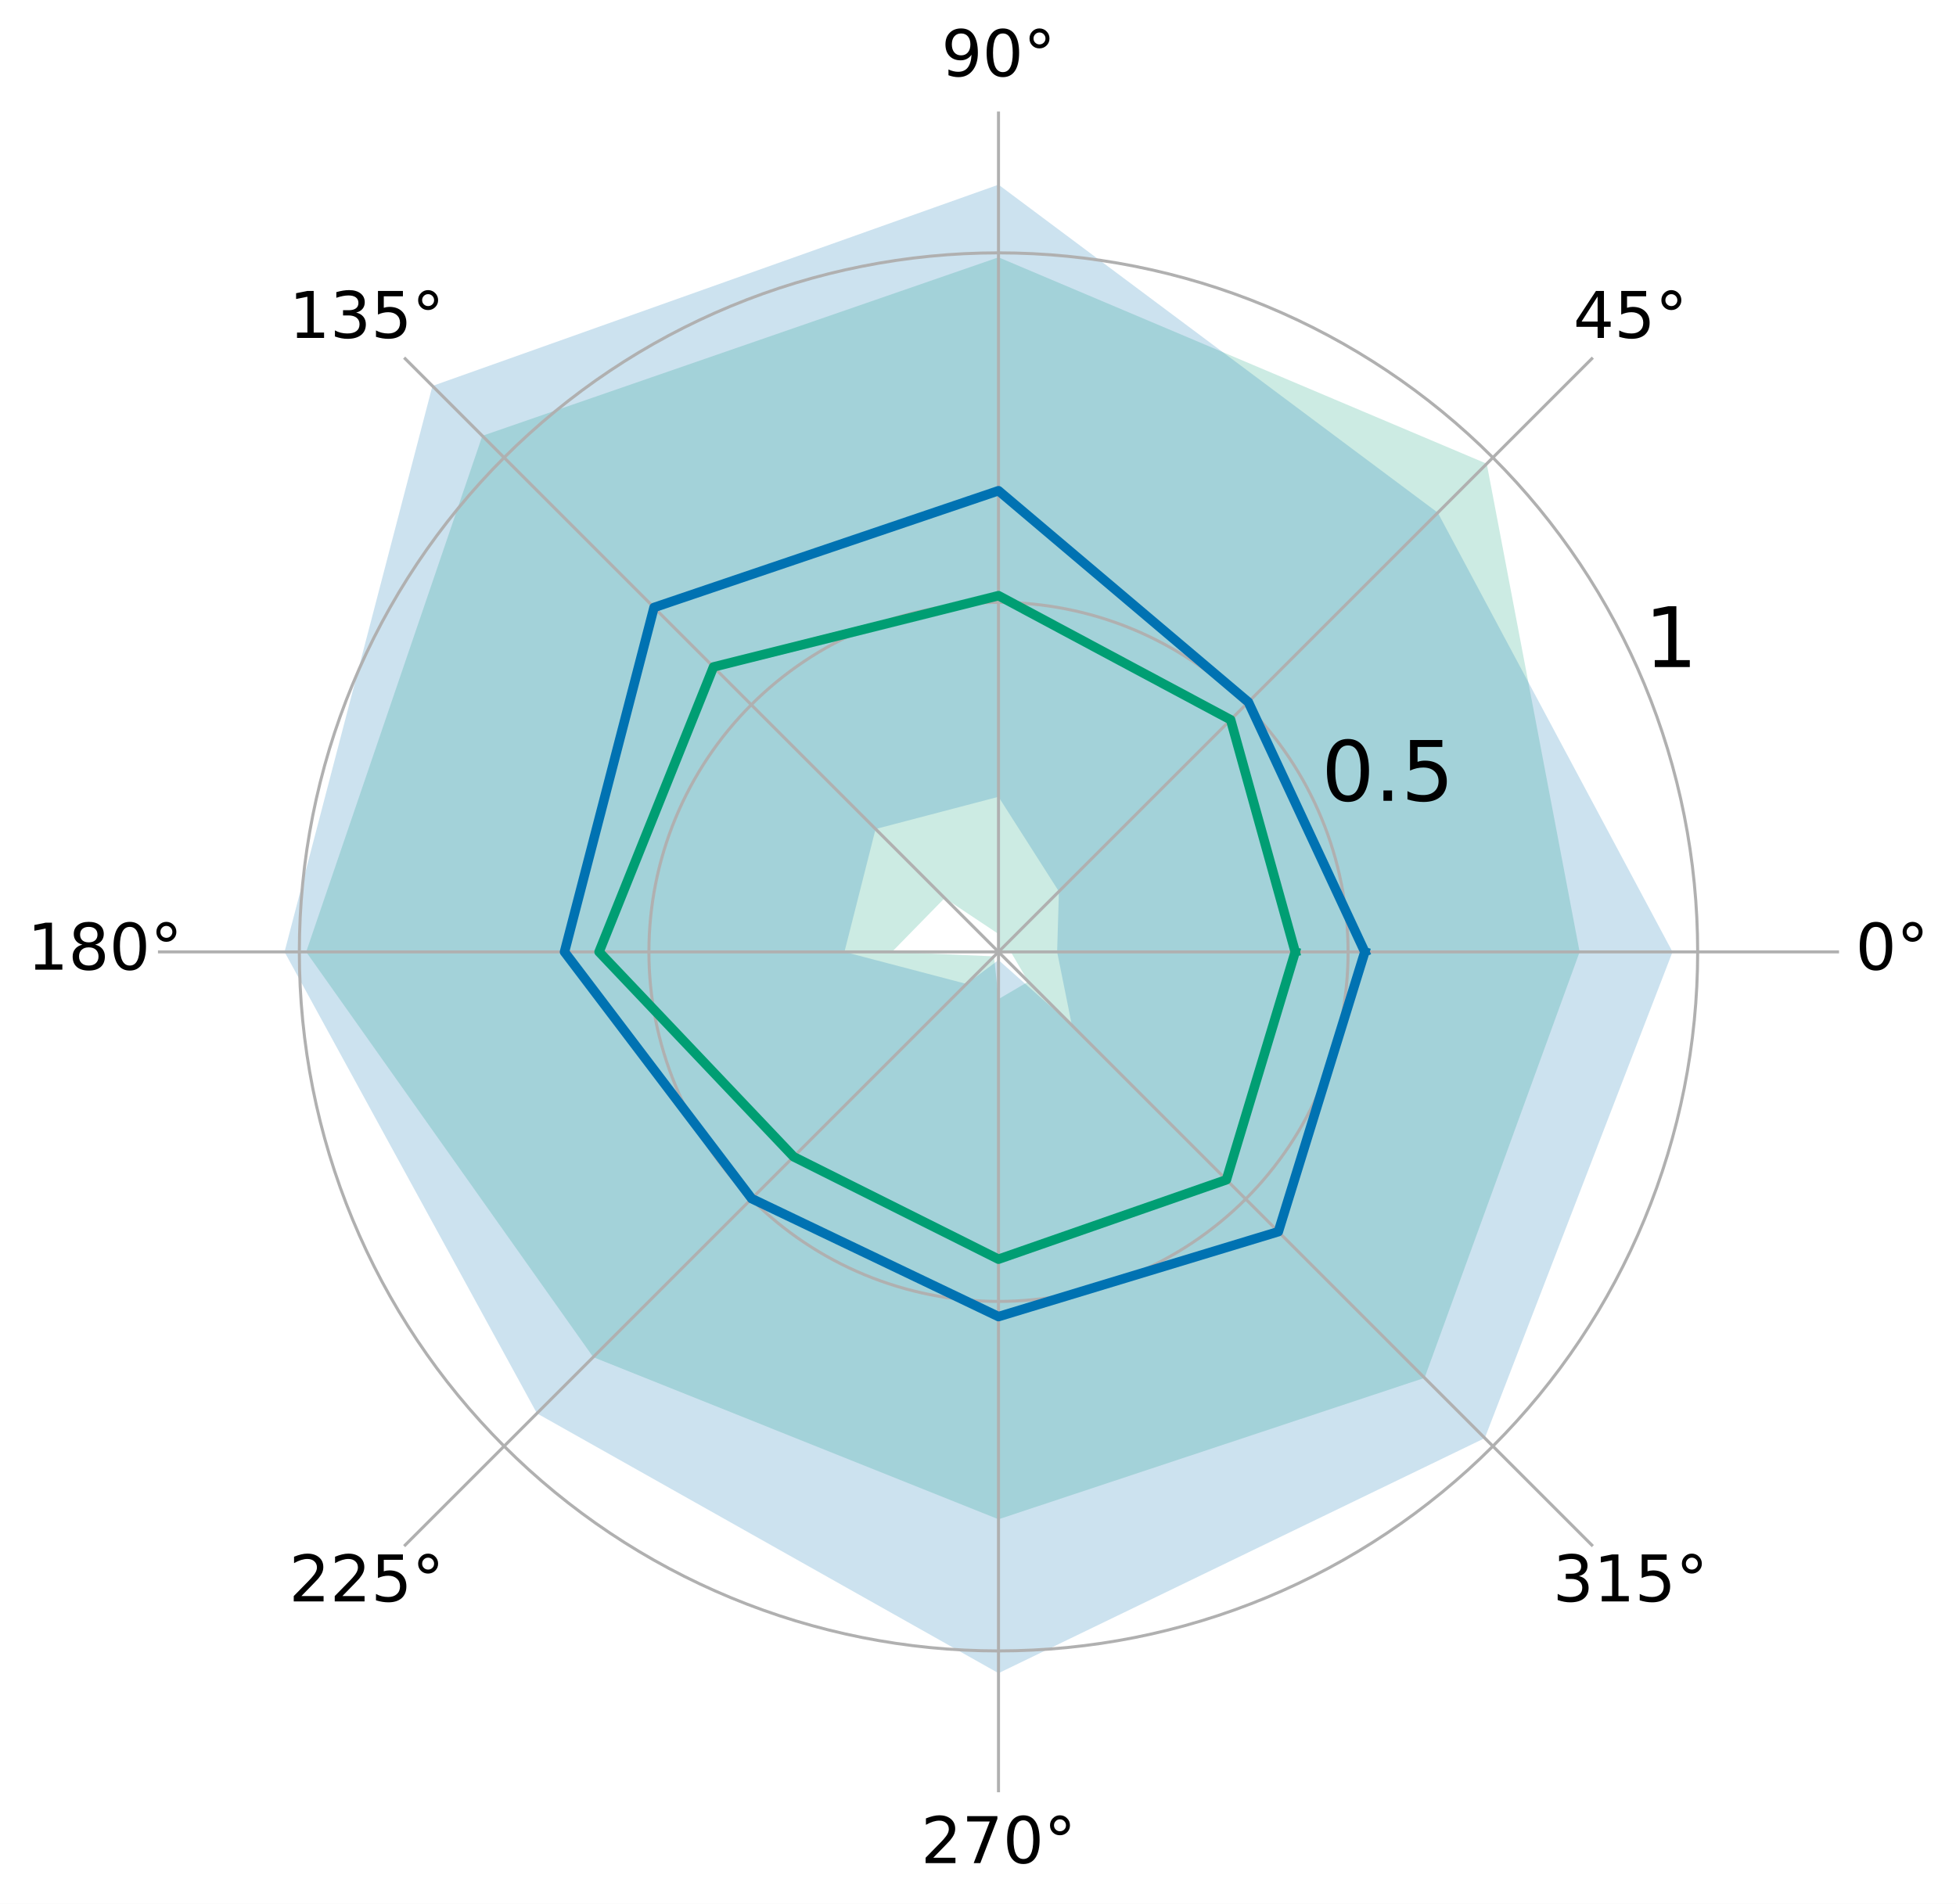
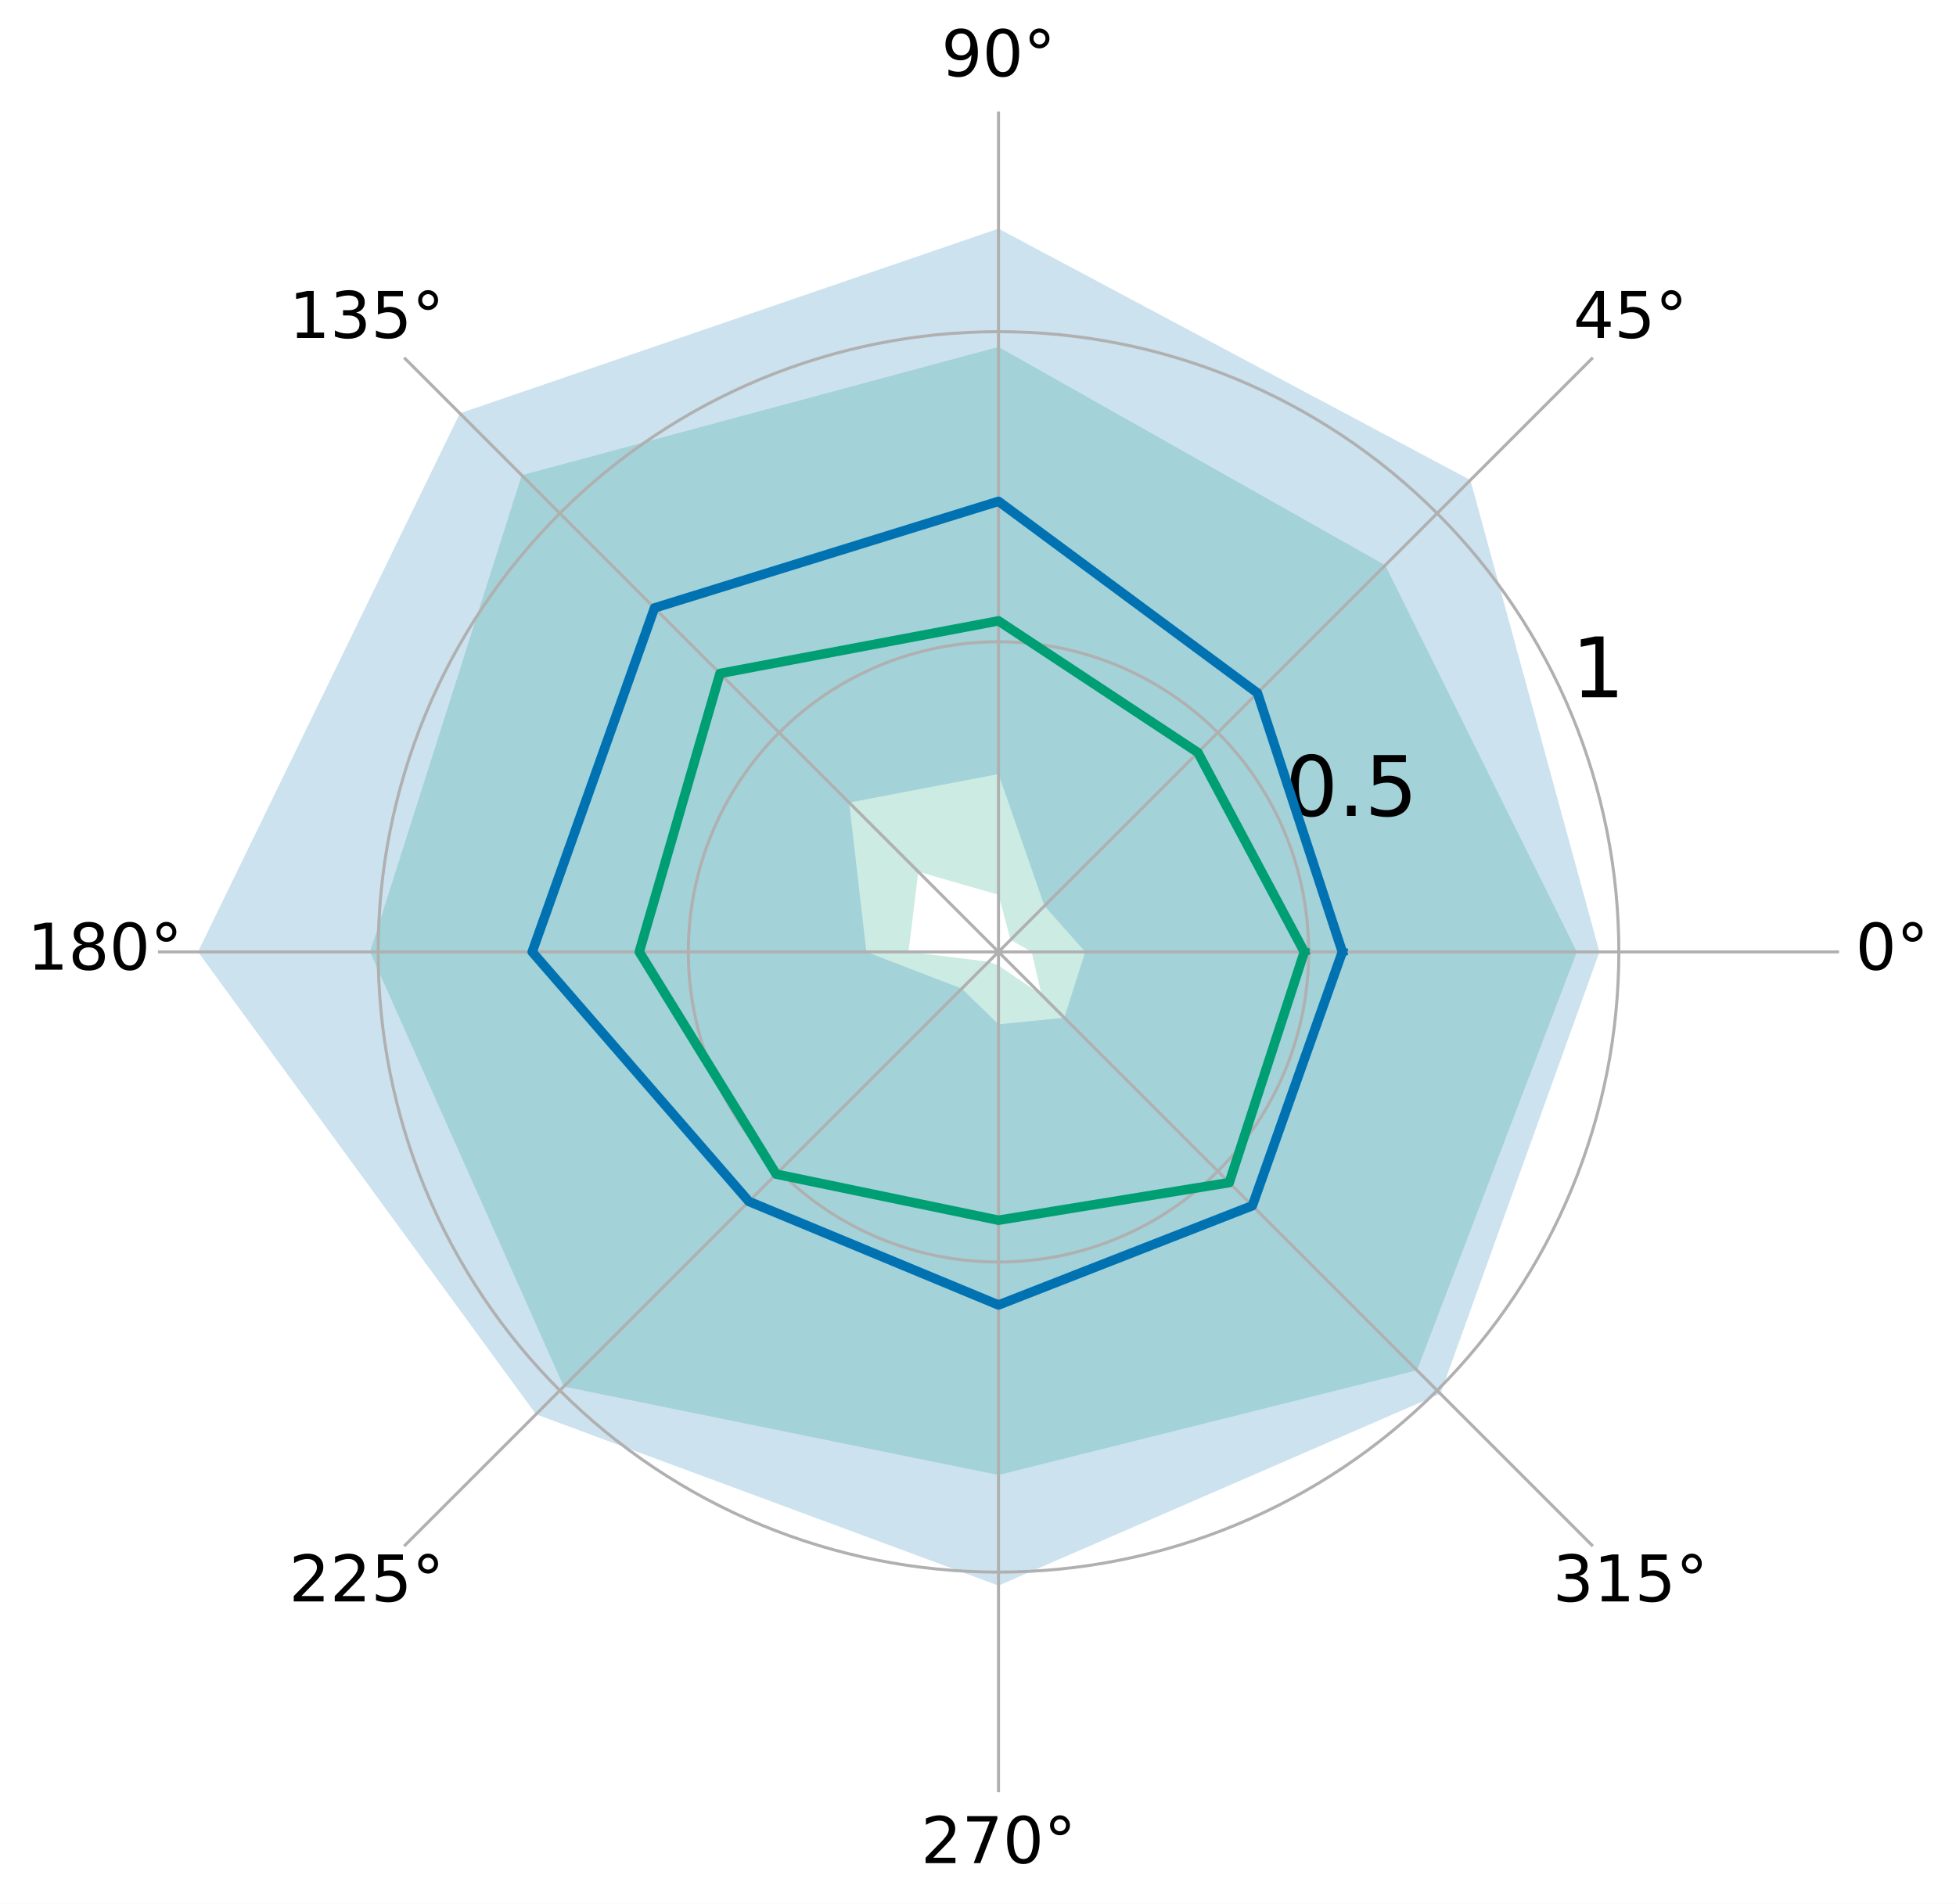
<svg xmlns="http://www.w3.org/2000/svg" xmlns:xlink="http://www.w3.org/1999/xlink" width="516.053pt" height="502.373pt" viewBox="0 0 516.053 502.373" version="1.1">
  <defs>
    <style type="text/css">*{stroke-linejoin: round; stroke-linecap: butt}</style>
  </defs>
  <g id="figure_1">
    <g id="patch_1">
      <path d="M 0 502.373  L 516.053 502.373  L 516.053 0  L 0 0  z " style="fill: #ffffff" />
    </g>
    <g id="axes_1">
      <g id="patch_2">
        <path d="M 485.194 251.186  C 485.194 222.065 479.458 193.227 468.314 166.323  C 457.17 139.418 440.834 114.97 420.242 94.378  C 399.651 73.787 375.203 57.451 348.298 46.307  C 321.394 35.163 292.556 29.426 263.434 29.426  C 234.313 29.426 205.475 35.163 178.57 46.307  C 151.666 57.451 127.218 73.787 106.626 94.378  C 86.035 114.97 69.699 139.418 58.555 166.323  C 47.411 193.227 41.674 222.065 41.674 251.186  C 41.674 280.308 47.411 309.146 58.555 336.05  C 69.699 362.955 86.035 387.403 106.626 407.994  C 127.218 428.586 151.666 444.922 178.57 456.066  C 205.475 467.21 234.313 472.946 263.434 472.946  C 292.556 472.946 321.394 467.21 348.298 456.066  C 375.203 444.922 399.651 428.586 420.242 407.994  C 440.834 387.403 457.17 362.955 468.314 336.05  C 479.458 309.146 485.194 280.308 485.194 251.186  M 263.434 251.186  C 263.434 251.186 263.434 251.186 263.434 251.186  C 263.434 251.186 263.434 251.186 263.434 251.186  C 263.434 251.186 263.434 251.186 263.434 251.186  C 263.434 251.186 263.434 251.186 263.434 251.186  C 263.434 251.186 263.434 251.186 263.434 251.186  C 263.434 251.186 263.434 251.186 263.434 251.186  C 263.434 251.186 263.434 251.186 263.434 251.186  C 263.434 251.186 263.434 251.186 263.434 251.186  C 263.434 251.186 263.434 251.186 263.434 251.186  C 263.434 251.186 263.434 251.186 263.434 251.186  C 263.434 251.186 263.434 251.186 263.434 251.186  C 263.434 251.186 263.434 251.186 263.434 251.186  C 263.434 251.186 263.434 251.186 263.434 251.186  C 263.434 251.186 263.434 251.186 263.434 251.186  C 263.434 251.186 263.434 251.186 263.434 251.186  C 263.434 251.186 263.434 251.186 263.434 251.186  z " style="fill: #ffffff" />
      </g>
      <g id="PolyCollection_1">
        <defs>
-           <path id="ma7c4793619" d="M 416.755 -251.186  L 266.672 -251.186  L 263.434 -251.186  L 263.434 -255.908  L 249.23 -265.391  L 235.33 -251.186  L 262.255 -250.007  L 263.434 -238.728  L 271.285 -243.336  L 266.672 -251.186  L 416.755 -251.186  L 416.755 -251.186  L 375.845 -138.776  L 263.434 -101.463  L 156.502 -144.254  L 80.778 -251.186  L 127.254 -387.367  L 263.434 -434.474  L 392.249 -380.001  L 416.755 -251.186  z " />
+           <path id="mc2dcecfe90" d="M 416.021 -251.186  L 272.205 -251.186  L 266.62 -254.372  L 263.434 -266.259  L 242.274 -272.346  L 239.687 -251.186  L 260.844 -248.596  L 263.434 -247.603  L 274.787 -239.834  L 272.205 -251.186  L 416.021 -251.186  L 416.021 -251.186  L 373.84 -140.781  L 263.434 -113.154  L 148.732 -136.484  L 97.629 -251.186  L 137.652 -376.968  L 263.434 -410.823  L 365.464 -353.216  L 416.021 -251.186  z " />
        </defs>
-         <g clip-path="url(#p74e0fbfd89)">
-           <use xlink:href="#ma7c4793619" x="0" y="502.373" style="fill: #009e73; fill-opacity: 0.2" />
+         <g clip-path="url(#p3ddc813a35)">
+           <use xlink:href="#mc2dcecfe90" x="0" y="502.373" style="fill: #009e73; fill-opacity: 0.2" />
        </g>
      </g>
      <g id="PolyCollection_2">
        <defs>
-           <path id="m0c79139e59" d="M 441.264 -251.186  L 278.904 -251.186  L 279.373 -267.125  L 263.434 -292.114  L 231.009 -283.612  L 222.794 -251.186  L 254.986 -242.738  L 263.434 -249.039  L 282.795 -231.825  L 278.904 -251.186  L 441.264 -251.186  L 441.264 -251.186  L 391.736 -122.885  L 263.434 -60.855  L 141.659 -129.411  L 75.068 -251.186  L 114.093 -400.527  L 263.434 -453.644  L 379.331 -367.083  L 441.264 -251.186  z " />
+           <path id="m23a2fb9bd4" d="M 421.981 -251.186  L 286.321 -251.186  L 275.562 -263.314  L 263.434 -298.117  L 224.031 -290.59  L 228.581 -251.186  L 253.743 -241.495  L 263.434 -232.066  L 280.797 -233.824  L 286.321 -251.186  L 421.981 -251.186  L 421.981 -251.186  L 380.025 -134.596  L 263.434 -83.961  L 141.412 -129.164  L 52.234 -251.186  L 121.321 -393.3  L 263.434 -442.044  L 387.938 -375.69  L 421.981 -251.186  z " />
        </defs>
-         <g clip-path="url(#p74e0fbfd89)">
-           <use xlink:href="#m0c79139e59" x="0" y="502.373" style="fill: #0072b2; fill-opacity: 0.2" />
+         <g clip-path="url(#p3ddc813a35)">
+           <use xlink:href="#m23a2fb9bd4" x="0" y="502.373" style="fill: #0072b2; fill-opacity: 0.2" />
        </g>
      </g>
      <g id="matplotlib.axis_1">
        <g id="xtick_1">
          <g id="line2d_1">
-             <path d="M 263.434 251.186  L 485.194 251.186  " clip-path="url(#p74e0fbfd89)" style="fill: none; stroke: #b0b0b0; stroke-width: 0.8; stroke-linecap: square" />
+             <path d="M 263.434 251.186  L 485.194 251.186  " clip-path="url(#p3ddc813a35)" style="fill: none; stroke: #b0b0b0; stroke-width: 0.8; stroke-linecap: square" />
          </g>
          <g id="text_1">
            <g transform="translate(489.5362 255.8773) scale(0.17 -0.17)">
              <defs>
                <path id="DejaVuSans-30" d="M 2034 4250  Q 1547 4250 1301 3770  Q 1056 3291 1056 2328  Q 1056 1369 1301 889  Q 1547 409 2034 409  Q 2525 409 2770 889  Q 3016 1369 3016 2328  Q 3016 3291 2770 3770  Q 2525 4250 2034 4250  z M 2034 4750  Q 2819 4750 3233 4129  Q 3647 3509 3647 2328  Q 3647 1150 3233 529  Q 2819 -91 2034 -91  Q 1250 -91 836 529  Q 422 1150 422 2328  Q 422 3509 836 4129  Q 1250 4750 2034 4750  z " transform="scale(0.015625)" />
                <path id="DejaVuSans-b0" d="M 1600 4347  Q 1350 4347 1178 4173  Q 1006 4000 1006 3750  Q 1006 3503 1178 3333  Q 1350 3163 1600 3163  Q 1850 3163 2022 3333  Q 2194 3503 2194 3750  Q 2194 3997 2020 4172  Q 1847 4347 1600 4347  z M 1600 4750  Q 1800 4750 1984 4673  Q 2169 4597 2303 4453  Q 2447 4313 2519 4134  Q 2591 3956 2591 3750  Q 2591 3338 2302 3052  Q 2013 2766 1594 2766  Q 1172 2766 890 3047  Q 609 3328 609 3750  Q 609 4169 896 4459  Q 1184 4750 1600 4750  z " transform="scale(0.015625)" />
              </defs>
              <use xlink:href="#DejaVuSans-30" />
              <use xlink:href="#DejaVuSans-b0" x="63.623" />
            </g>
          </g>
        </g>
        <g id="xtick_2">
          <g id="line2d_2">
-             <path d="M 263.434 251.186  L 420.242 94.378  " clip-path="url(#p74e0fbfd89)" style="fill: none; stroke: #b0b0b0; stroke-width: 0.8; stroke-linecap: square" />
+             <path d="M 263.434 251.186  L 420.242 94.378  " clip-path="url(#p3ddc813a35)" style="fill: none; stroke: #b0b0b0; stroke-width: 0.8; stroke-linecap: square" />
          </g>
          <g id="text_2">
            <g transform="translate(415.0756 89.16985) scale(0.17 -0.17)">
              <defs>
                <path id="DejaVuSans-34" d="M 2419 4116  L 825 1625  L 2419 1625  L 2419 4116  z M 2253 4666  L 3047 4666  L 3047 1625  L 3713 1625  L 3713 1100  L 3047 1100  L 3047 0  L 2419 0  L 2419 1100  L 313 1100  L 313 1709  L 2253 4666  z " transform="scale(0.015625)" />
                <path id="DejaVuSans-35" d="M 691 4666  L 3169 4666  L 3169 4134  L 1269 4134  L 1269 2991  Q 1406 3038 1543 3061  Q 1681 3084 1819 3084  Q 2600 3084 3056 2656  Q 3513 2228 3513 1497  Q 3513 744 3044 326  Q 2575 -91 1722 -91  Q 1428 -91 1123 -41  Q 819 9 494 109  L 494 744  Q 775 591 1075 516  Q 1375 441 1709 441  Q 2250 441 2565 725  Q 2881 1009 2881 1497  Q 2881 1984 2565 2268  Q 2250 2553 1709 2553  Q 1456 2553 1204 2497  Q 953 2441 691 2322  L 691 4666  z " transform="scale(0.015625)" />
              </defs>
              <use xlink:href="#DejaVuSans-34" />
              <use xlink:href="#DejaVuSans-35" x="63.623" />
              <use xlink:href="#DejaVuSans-b0" x="127.246" />
            </g>
          </g>
        </g>
        <g id="xtick_3">
          <g id="line2d_3">
-             <path d="M 263.434 251.186  L 263.434 29.426  " clip-path="url(#p74e0fbfd89)" style="fill: none; stroke: #b0b0b0; stroke-width: 0.8; stroke-linecap: square" />
+             <path d="M 263.434 251.186  L 263.434 29.426  " clip-path="url(#p3ddc813a35)" style="fill: none; stroke: #b0b0b0; stroke-width: 0.8; stroke-linecap: square" />
          </g>
          <g id="text_3">
            <g transform="translate(248.3681 20.11734) scale(0.17 -0.17)">
              <defs>
                <path id="DejaVuSans-39" d="M 703 97  L 703 672  Q 941 559 1184 500  Q 1428 441 1663 441  Q 2288 441 2617 861  Q 2947 1281 2994 2138  Q 2813 1869 2534 1725  Q 2256 1581 1919 1581  Q 1219 1581 811 2004  Q 403 2428 403 3163  Q 403 3881 828 4315  Q 1253 4750 1959 4750  Q 2769 4750 3195 4129  Q 3622 3509 3622 2328  Q 3622 1225 3098 567  Q 2575 -91 1691 -91  Q 1453 -91 1209 -44  Q 966 3 703 97  z M 1959 2075  Q 2384 2075 2632 2365  Q 2881 2656 2881 3163  Q 2881 3666 2632 3958  Q 2384 4250 1959 4250  Q 1534 4250 1286 3958  Q 1038 3666 1038 3163  Q 1038 2656 1286 2365  Q 1534 2075 1959 2075  z " transform="scale(0.015625)" />
              </defs>
              <use xlink:href="#DejaVuSans-39" />
              <use xlink:href="#DejaVuSans-30" x="63.623" />
              <use xlink:href="#DejaVuSans-b0" x="127.246" />
            </g>
          </g>
        </g>
        <g id="xtick_4">
          <g id="line2d_4">
-             <path d="M 263.434 251.186  L 106.626 94.378  " clip-path="url(#p74e0fbfd89)" style="fill: none; stroke: #b0b0b0; stroke-width: 0.8; stroke-linecap: square" />
+             <path d="M 263.434 251.186  L 106.626 94.378  " clip-path="url(#p3ddc813a35)" style="fill: none; stroke: #b0b0b0; stroke-width: 0.8; stroke-linecap: square" />
          </g>
          <g id="text_4">
            <g transform="translate(76.2525 89.16985) scale(0.17 -0.17)">
              <defs>
                <path id="DejaVuSans-31" d="M 794 531  L 1825 531  L 1825 4091  L 703 3866  L 703 4441  L 1819 4666  L 2450 4666  L 2450 531  L 3481 531  L 3481 0  L 794 0  L 794 531  z " transform="scale(0.015625)" />
                <path id="DejaVuSans-33" d="M 2597 2516  Q 3050 2419 3304 2112  Q 3559 1806 3559 1356  Q 3559 666 3084 287  Q 2609 -91 1734 -91  Q 1441 -91 1130 -33  Q 819 25 488 141  L 488 750  Q 750 597 1062 519  Q 1375 441 1716 441  Q 2309 441 2620 675  Q 2931 909 2931 1356  Q 2931 1769 2642 2001  Q 2353 2234 1838 2234  L 1294 2234  L 1294 2753  L 1863 2753  Q 2328 2753 2575 2939  Q 2822 3125 2822 3475  Q 2822 3834 2567 4026  Q 2313 4219 1838 4219  Q 1578 4219 1281 4162  Q 984 4106 628 3988  L 628 4550  Q 988 4650 1302 4700  Q 1616 4750 1894 4750  Q 2613 4750 3031 4423  Q 3450 4097 3450 3541  Q 3450 3153 3228 2886  Q 3006 2619 2597 2516  z " transform="scale(0.015625)" />
              </defs>
              <use xlink:href="#DejaVuSans-31" />
              <use xlink:href="#DejaVuSans-33" x="63.623" />
              <use xlink:href="#DejaVuSans-35" x="127.246" />
              <use xlink:href="#DejaVuSans-b0" x="190.869" />
            </g>
          </g>
        </g>
        <g id="xtick_5">
          <g id="line2d_5">
-             <path d="M 263.434 251.186  L 41.674 251.186  " clip-path="url(#p74e0fbfd89)" style="fill: none; stroke: #b0b0b0; stroke-width: 0.8; stroke-linecap: square" />
+             <path d="M 263.434 251.186  L 41.674 251.186  " clip-path="url(#p3ddc813a35)" style="fill: none; stroke: #b0b0b0; stroke-width: 0.8; stroke-linecap: square" />
          </g>
          <g id="text_5">
            <g transform="translate(7.2 255.8773) scale(0.17 -0.17)">
              <defs>
                <path id="DejaVuSans-38" d="M 2034 2216  Q 1584 2216 1326 1975  Q 1069 1734 1069 1313  Q 1069 891 1326 650  Q 1584 409 2034 409  Q 2484 409 2743 651  Q 3003 894 3003 1313  Q 3003 1734 2745 1975  Q 2488 2216 2034 2216  z M 1403 2484  Q 997 2584 770 2862  Q 544 3141 544 3541  Q 544 4100 942 4425  Q 1341 4750 2034 4750  Q 2731 4750 3128 4425  Q 3525 4100 3525 3541  Q 3525 3141 3298 2862  Q 3072 2584 2669 2484  Q 3125 2378 3379 2068  Q 3634 1759 3634 1313  Q 3634 634 3220 271  Q 2806 -91 2034 -91  Q 1263 -91 848 271  Q 434 634 434 1313  Q 434 1759 690 2068  Q 947 2378 1403 2484  z M 1172 3481  Q 1172 3119 1398 2916  Q 1625 2713 2034 2713  Q 2441 2713 2670 2916  Q 2900 3119 2900 3481  Q 2900 3844 2670 4047  Q 2441 4250 2034 4250  Q 1625 4250 1398 4047  Q 1172 3844 1172 3481  z " transform="scale(0.015625)" />
              </defs>
              <use xlink:href="#DejaVuSans-31" />
              <use xlink:href="#DejaVuSans-38" x="63.623" />
              <use xlink:href="#DejaVuSans-30" x="127.246" />
              <use xlink:href="#DejaVuSans-b0" x="190.869" />
            </g>
          </g>
        </g>
        <g id="xtick_6">
          <g id="line2d_6">
-             <path d="M 263.434 251.186  L 106.626 407.994  " clip-path="url(#p74e0fbfd89)" style="fill: none; stroke: #b0b0b0; stroke-width: 0.8; stroke-linecap: square" />
+             <path d="M 263.434 251.186  L 106.626 407.994  " clip-path="url(#p3ddc813a35)" style="fill: none; stroke: #b0b0b0; stroke-width: 0.8; stroke-linecap: square" />
          </g>
          <g id="text_6">
            <g transform="translate(76.2525 422.5848) scale(0.17 -0.17)">
              <defs>
                <path id="DejaVuSans-32" d="M 1228 531  L 3431 531  L 3431 0  L 469 0  L 469 531  Q 828 903 1448 1529  Q 2069 2156 2228 2338  Q 2531 2678 2651 2914  Q 2772 3150 2772 3378  Q 2772 3750 2511 3984  Q 2250 4219 1831 4219  Q 1534 4219 1204 4116  Q 875 4013 500 3803  L 500 4441  Q 881 4594 1212 4672  Q 1544 4750 1819 4750  Q 2544 4750 2975 4387  Q 3406 4025 3406 3419  Q 3406 3131 3298 2873  Q 3191 2616 2906 2266  Q 2828 2175 2409 1742  Q 1991 1309 1228 531  z " transform="scale(0.015625)" />
              </defs>
              <use xlink:href="#DejaVuSans-32" />
              <use xlink:href="#DejaVuSans-32" x="63.623" />
              <use xlink:href="#DejaVuSans-35" x="127.246" />
              <use xlink:href="#DejaVuSans-b0" x="190.869" />
            </g>
          </g>
        </g>
        <g id="xtick_7">
          <g id="line2d_7">
-             <path d="M 263.434 251.186  L 263.434 472.946  " clip-path="url(#p74e0fbfd89)" style="fill: none; stroke: #b0b0b0; stroke-width: 0.8; stroke-linecap: square" />
+             <path d="M 263.434 251.186  L 263.434 472.946  " clip-path="url(#p3ddc813a35)" style="fill: none; stroke: #b0b0b0; stroke-width: 0.8; stroke-linecap: square" />
          </g>
          <g id="text_7">
            <g transform="translate(242.96 491.6373) scale(0.17 -0.17)">
              <defs>
                <path id="DejaVuSans-37" d="M 525 4666  L 3525 4666  L 3525 4397  L 1831 0  L 1172 0  L 2766 4134  L 525 4134  L 525 4666  z " transform="scale(0.015625)" />
              </defs>
              <use xlink:href="#DejaVuSans-32" />
              <use xlink:href="#DejaVuSans-37" x="63.623" />
              <use xlink:href="#DejaVuSans-30" x="127.246" />
              <use xlink:href="#DejaVuSans-b0" x="190.869" />
            </g>
          </g>
        </g>
        <g id="xtick_8">
          <g id="line2d_8">
-             <path d="M 263.434 251.186  L 420.242 407.994  " clip-path="url(#p74e0fbfd89)" style="fill: none; stroke: #b0b0b0; stroke-width: 0.8; stroke-linecap: square" />
+             <path d="M 263.434 251.186  L 420.242 407.994  " clip-path="url(#p3ddc813a35)" style="fill: none; stroke: #b0b0b0; stroke-width: 0.8; stroke-linecap: square" />
          </g>
          <g id="text_8">
            <g transform="translate(409.6675 422.5848) scale(0.17 -0.17)">
              <use xlink:href="#DejaVuSans-33" />
              <use xlink:href="#DejaVuSans-31" x="63.623" />
              <use xlink:href="#DejaVuSans-35" x="127.246" />
              <use xlink:href="#DejaVuSans-b0" x="190.869" />
            </g>
          </g>
        </g>
      </g>
      <g id="matplotlib.axis_2">
        <g id="ytick_1">
          <g id="line2d_9">
-             <path d="M 355.665 251.186  C 355.665 239.075 353.279 227.081 348.644 215.891  C 344.01 204.702 337.216 194.534 328.651 185.969  C 320.087 177.405 309.919 170.611 298.73 165.976  C 287.54 161.341 275.546 158.956 263.434 158.956  C 251.323 158.956 239.329 161.341 228.139 165.976  C 216.95 170.611 206.782 177.405 198.217 185.969  C 189.653 194.534 182.859 204.702 178.224 215.891  C 173.589 227.081 171.204 239.075 171.204 251.186  C 171.204 263.298 173.589 275.292 178.224 286.482  C 182.859 297.671 189.653 307.839 198.217 316.403  C 206.782 324.968 216.95 331.762 228.139 336.396  C 239.329 341.031 251.323 343.417 263.434 343.417  C 275.546 343.417 287.54 341.031 298.73 336.396  C 309.919 331.762 320.087 324.968 328.651 316.403  C 337.216 307.839 344.01 297.671 348.644 286.482  C 353.279 275.292 355.665 263.298 355.665 251.186  " clip-path="url(#p74e0fbfd89)" style="fill: none; stroke: #b0b0b0; stroke-width: 0.8; stroke-linecap: square" />
+             <path d="M 345.266 251.186  C 345.266 240.44 343.149 229.799 339.037 219.871  C 334.925 209.943 328.897 200.921 321.298 193.323  C 313.7 185.724 304.678 179.696 294.75 175.584  C 284.822 171.471 274.18 169.355 263.434 169.355  C 252.688 169.355 242.047 171.471 232.119 175.584  C 222.191 179.696 213.169 185.724 205.571 193.323  C 197.972 200.921 191.944 209.943 187.832 219.871  C 183.719 229.799 181.603 240.44 181.603 251.186  C 181.603 261.932 183.719 272.574 187.832 282.502  C 191.944 292.43 197.972 301.452 205.571 309.05  C 213.169 316.649 222.191 322.677 232.119 326.789  C 242.047 330.901 252.688 333.018 263.434 333.018  C 274.18 333.018 284.822 330.901 294.75 326.789  C 304.678 322.677 313.7 316.649 321.298 309.05  C 328.897 301.452 334.925 292.43 339.037 282.502  C 343.149 272.574 345.266 261.932 345.266 251.186  " clip-path="url(#p3ddc813a35)" style="fill: none; stroke: #b0b0b0; stroke-width: 0.8; stroke-linecap: square" />
          </g>
          <g id="text_9">
-             <g transform="translate(348.6444 211.3159) scale(0.22 -0.22)">
+             <g transform="translate(339.037 215.2955) scale(0.22 -0.22)">
              <defs>
                <path id="DejaVuSans-2e" d="M 684 794  L 1344 794  L 1344 0  L 684 0  L 684 794  z " transform="scale(0.015625)" />
              </defs>
              <use xlink:href="#DejaVuSans-30" />
              <use xlink:href="#DejaVuSans-2e" x="63.623" />
              <use xlink:href="#DejaVuSans-35" x="95.41" />
            </g>
          </g>
        </g>
        <g id="ytick_2">
          <g id="line2d_10">
-             <path d="M 447.896 251.186  C 447.896 226.963 443.124 202.975 433.854 180.596  C 424.585 158.217 410.997 137.881 393.868 120.752  C 376.74 103.624 356.404 90.036 334.025 80.766  C 311.645 71.496 287.658 66.725 263.434 66.725  C 239.211 66.725 215.223 71.496 192.844 80.766  C 170.465 90.036 150.129 103.624 133 120.752  C 115.872 137.881 102.284 158.217 93.014 180.596  C 83.744 202.975 78.973 226.963 78.973 251.186  C 78.973 275.41 83.744 299.397 93.014 321.777  C 102.284 344.156 115.872 364.492 133 381.62  C 150.129 398.749 170.465 412.337 192.844 421.607  C 215.223 430.876 239.211 435.648 263.434 435.648  C 287.658 435.648 311.645 430.876 334.025 421.607  C 356.404 412.337 376.74 398.749 393.868 381.62  C 410.997 364.492 424.585 344.156 433.854 321.777  C 443.124 299.397 447.896 275.41 447.896 251.186  " clip-path="url(#p74e0fbfd89)" style="fill: none; stroke: #b0b0b0; stroke-width: 0.8; stroke-linecap: square" />
+             <path d="M 427.098 251.186  C 427.098 229.694 422.864 208.411 414.64 188.555  C 406.415 168.699 394.359 150.656 379.162 135.459  C 363.965 120.262 345.922 108.206 326.066 99.981  C 306.21 91.757 284.926 87.523 263.434 87.523  C 241.942 87.523 220.659 91.757 200.803 99.981  C 180.947 108.206 162.904 120.262 147.707 135.459  C 132.51 150.656 120.454 168.699 112.229 188.555  C 104.005 208.411 99.771 229.694 99.771 251.186  C 99.771 272.678 104.005 293.962 112.229 313.818  C 120.454 333.674 132.51 351.717 147.707 366.914  C 162.904 382.111 180.947 394.167 200.803 402.392  C 220.659 410.616 241.942 414.85 263.434 414.85  C 284.926 414.85 306.21 410.616 326.066 402.392  C 345.922 394.167 363.965 382.111 379.162 366.914  C 394.359 351.717 406.415 333.674 414.64 313.818  C 422.864 293.962 427.098 272.678 427.098 251.186  " clip-path="url(#p3ddc813a35)" style="fill: none; stroke: #b0b0b0; stroke-width: 0.8; stroke-linecap: square" />
          </g>
          <g id="text_10">
-             <g transform="translate(433.8545 176.0208) scale(0.22 -0.22)">
+             <g transform="translate(414.6396 183.9799) scale(0.22 -0.22)">
              <use xlink:href="#DejaVuSans-31" />
            </g>
          </g>
        </g>
      </g>
      <g id="line2d_11">
-         <path d="M 341.714 251.186  L 324.681 189.94  L 263.434 157.182  L 188.242 175.994  L 158.054 251.186  L 209.378 305.242  L 263.434 332.277  L 323.565 311.317  L 341.714 251.186  " clip-path="url(#p74e0fbfd89)" style="fill: none; stroke: #009e73; stroke-width: 2.5; stroke-linecap: square" />
+         <path d="M 344.113 251.186  L 316.042 198.579  L 263.434 163.832  L 189.963 177.715  L 168.658 251.186  L 204.788 309.833  L 263.434 321.994  L 324.313 312.066  L 344.113 251.186  " clip-path="url(#p3ddc813a35)" style="fill: none; stroke: #009e73; stroke-width: 2.5; stroke-linecap: square" />
      </g>
      <g id="line2d_12">
-         <path d="M 360.084 251.186  L 329.352 185.269  L 263.434 129.494  L 172.551 160.303  L 148.931 251.186  L 198.322 316.299  L 263.434 347.425  L 337.266 325.018  L 360.084 251.186  " clip-path="url(#p74e0fbfd89)" style="fill: none; stroke: #0072b2; stroke-width: 2.5; stroke-linecap: square" />
+         <path d="M 354.151 251.186  L 331.75 182.871  L 263.434 132.293  L 172.676 160.428  L 140.407 251.186  L 197.578 317.043  L 263.434 344.36  L 330.411 318.163  L 354.151 251.186  " clip-path="url(#p3ddc813a35)" style="fill: none; stroke: #0072b2; stroke-width: 2.5; stroke-linecap: square" />
      </g>
    </g>
  </g>
  <defs>
-     <clipPath id="p74e0fbfd89">
+     <clipPath id="p3ddc813a35">
      <path d="M 485.194 251.186  C 485.194 222.065 479.458 193.227 468.314 166.323  C 457.17 139.418 440.834 114.97 420.242 94.378  C 399.651 73.787 375.203 57.451 348.298 46.307  C 321.394 35.163 292.556 29.426 263.434 29.426  C 234.313 29.426 205.475 35.163 178.57 46.307  C 151.666 57.451 127.218 73.787 106.626 94.378  C 86.035 114.97 69.699 139.418 58.555 166.323  C 47.411 193.227 41.674 222.065 41.674 251.186  C 41.674 280.308 47.411 309.146 58.555 336.05  C 69.699 362.955 86.035 387.403 106.626 407.994  C 127.218 428.586 151.666 444.922 178.57 456.066  C 205.475 467.21 234.313 472.946 263.434 472.946  C 292.556 472.946 321.394 467.21 348.298 456.066  C 375.203 444.922 399.651 428.586 420.242 407.994  C 440.834 387.403 457.17 362.955 468.314 336.05  C 479.458 309.146 485.194 280.308 485.194 251.186  M 263.434 251.186  C 263.434 251.186 263.434 251.186 263.434 251.186  C 263.434 251.186 263.434 251.186 263.434 251.186  C 263.434 251.186 263.434 251.186 263.434 251.186  C 263.434 251.186 263.434 251.186 263.434 251.186  C 263.434 251.186 263.434 251.186 263.434 251.186  C 263.434 251.186 263.434 251.186 263.434 251.186  C 263.434 251.186 263.434 251.186 263.434 251.186  C 263.434 251.186 263.434 251.186 263.434 251.186  C 263.434 251.186 263.434 251.186 263.434 251.186  C 263.434 251.186 263.434 251.186 263.434 251.186  C 263.434 251.186 263.434 251.186 263.434 251.186  C 263.434 251.186 263.434 251.186 263.434 251.186  C 263.434 251.186 263.434 251.186 263.434 251.186  C 263.434 251.186 263.434 251.186 263.434 251.186  C 263.434 251.186 263.434 251.186 263.434 251.186  C 263.434 251.186 263.434 251.186 263.434 251.186  z " />
    </clipPath>
  </defs>
</svg>
